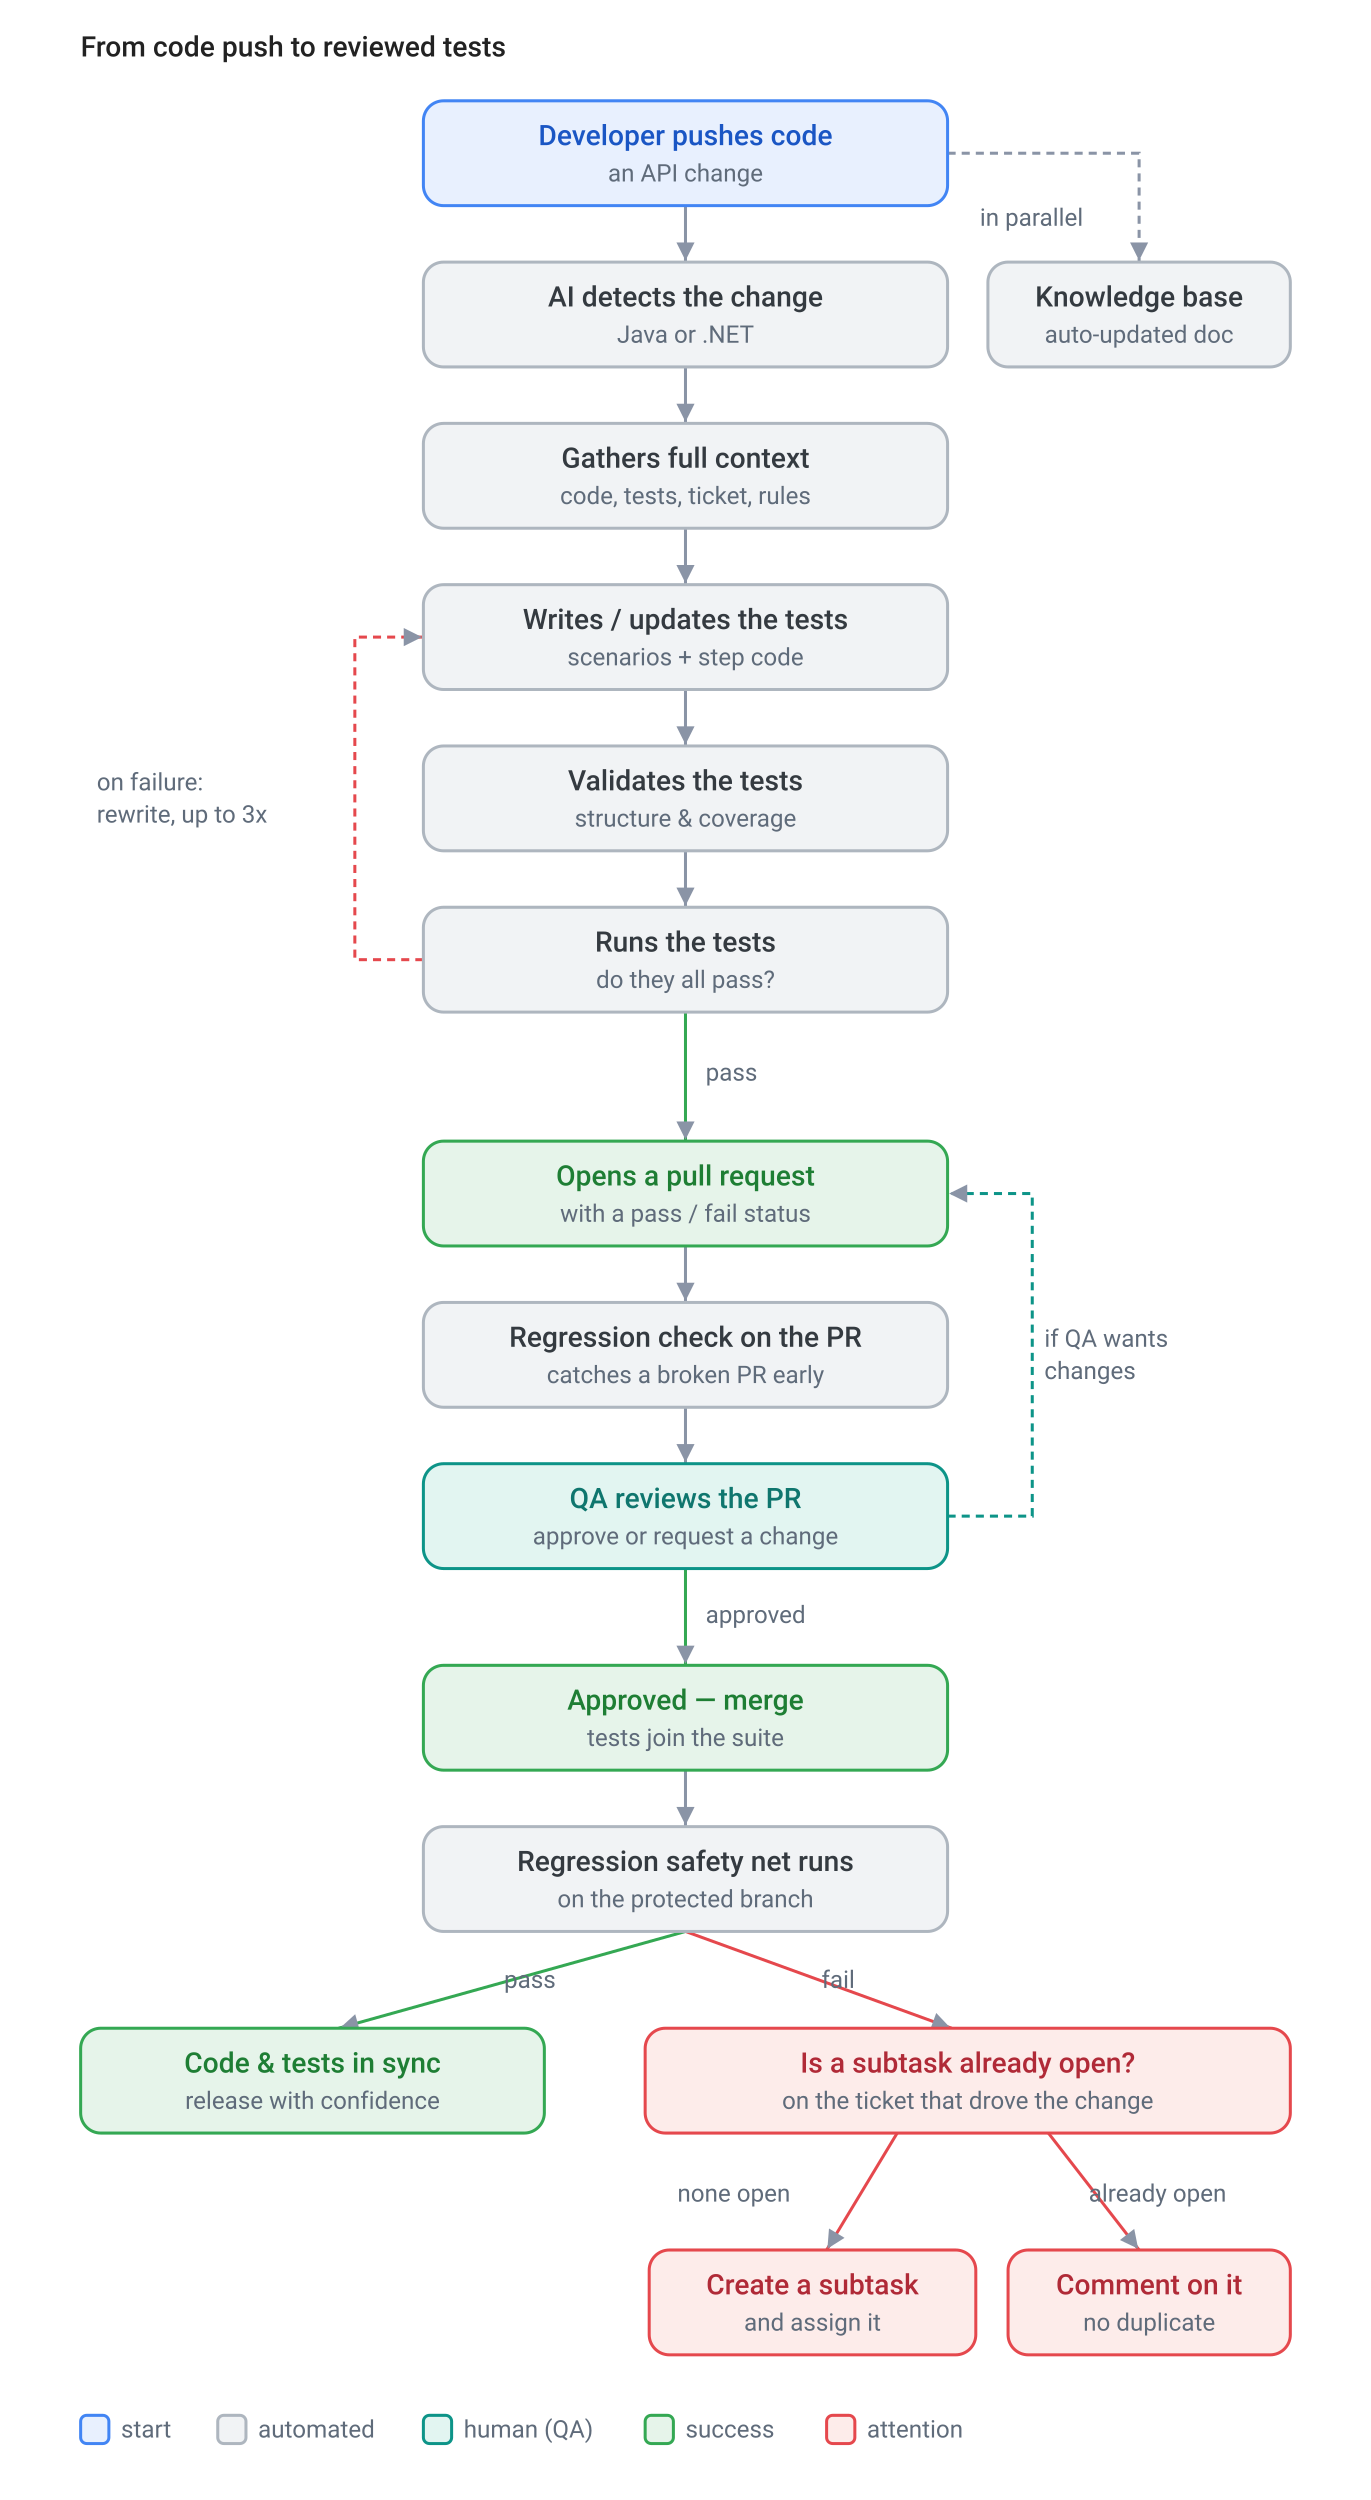
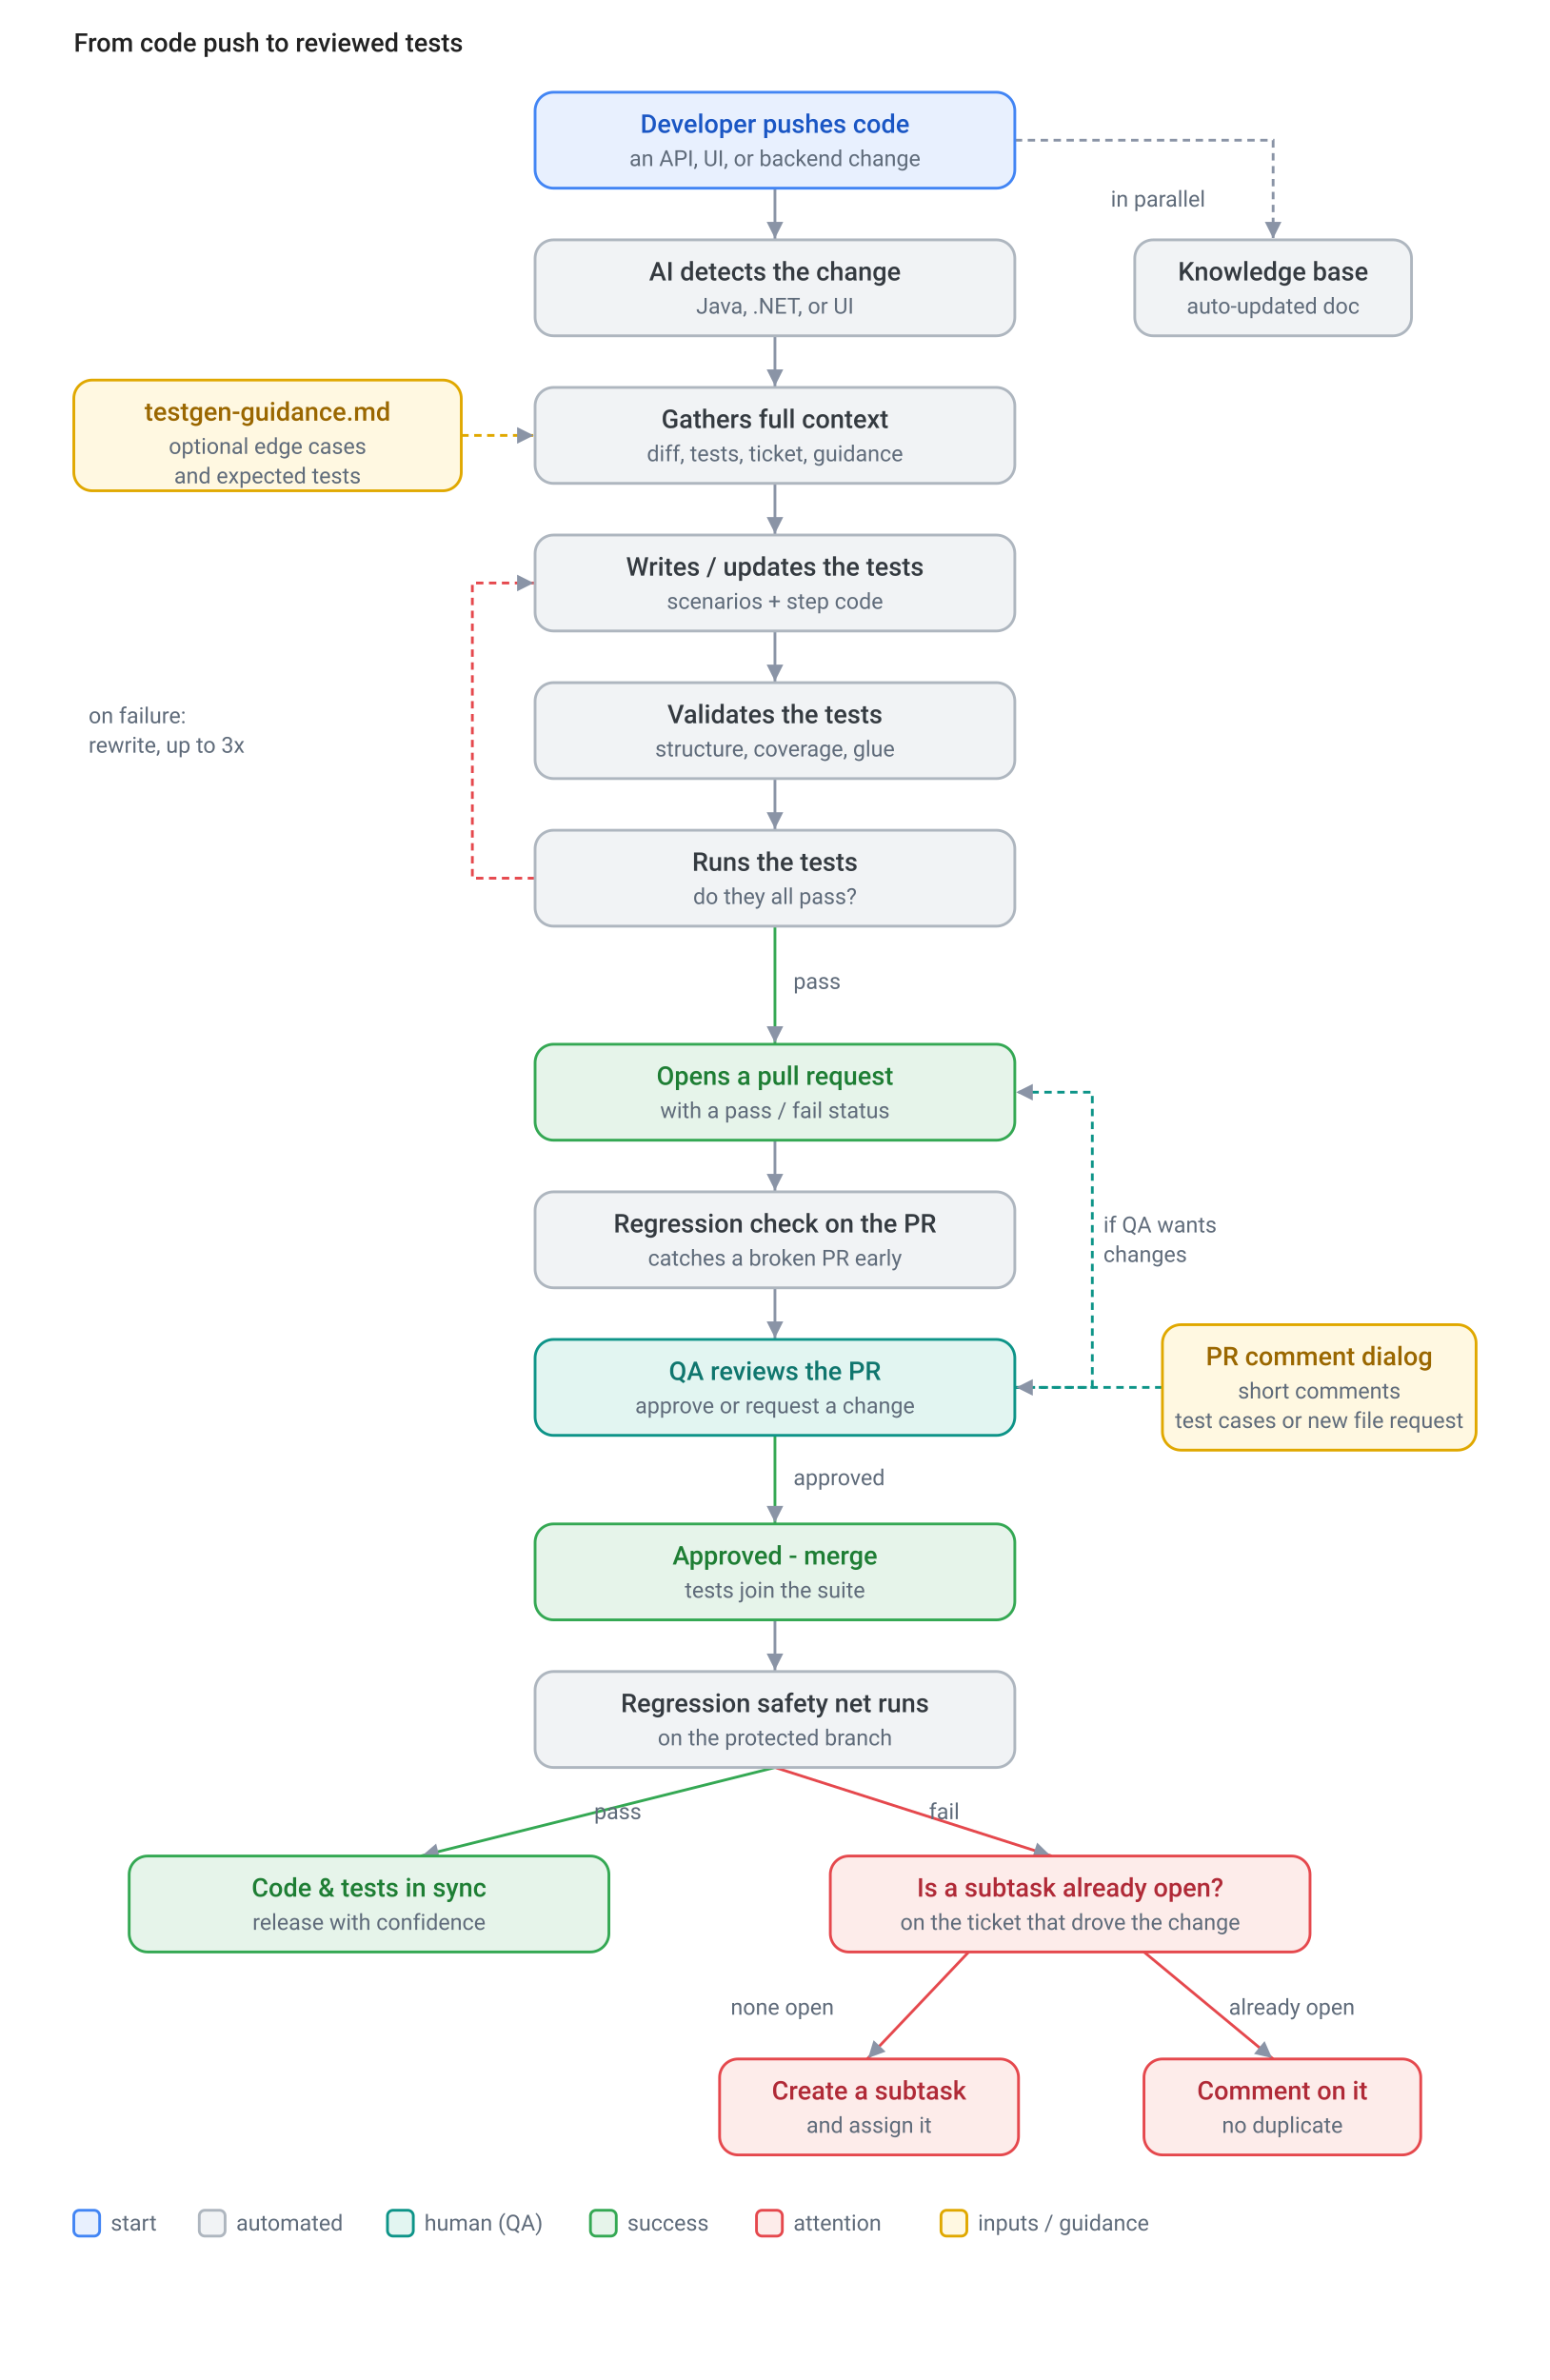
- <svg xmlns="http://www.w3.org/2000/svg" width="680" height="1240" viewBox="0 0 680 1240" role="img">
+ <svg xmlns="http://www.w3.org/2000/svg" width="840" height="1290" viewBox="0 0 840 1290" role="img">
  <style>
  svg { background: #ffffff; }
  text { font-family: -apple-system, "Segoe UI", Roboto, Helvetica, Arial, sans-serif; }
  .th { font-size: 14px; font-weight: 500; fill: #222; }
  .ts { font-size: 12px; fill: #5f6b7a; }
+   .tl { font-size: 11px; fill: #5f6b7a; }
  .c-blue rect  { fill: #e8f0fe; stroke: #4285f4; stroke-width: 1.5; }
  .c-blue .th   { fill: #1a56c4; }
  .c-gray rect  { fill: #f1f3f5; stroke: #aeb6bf; stroke-width: 1.5; }
  .c-gray .th   { fill: #343a40; }
  .c-teal rect  { fill: #e2f5f1; stroke: #0d9488; stroke-width: 1.5; }
  .c-teal .th   { fill: #0f766e; }
  .c-green rect { fill: #e6f4ea; stroke: #34a853; stroke-width: 1.5; }
  .c-green .th  { fill: #1e7e34; }
  .c-red rect   { fill: #fdecea; stroke: #e5484d; stroke-width: 1.5; }
  .c-red .th    { fill: #b02a37; }
+   .c-gold rect  { fill: #fff8e1; stroke: #e0a800; stroke-width: 1.5; }
+   .c-gold .th   { fill: #9a6700; }
</style>
  <defs>
    <marker id="ah" markerWidth="9" markerHeight="9" refX="6.5" refY="3" orient="auto">
      <path d="M0,0 L6,3 L0,6 Z" fill="#8a94a6" />
    </marker>
  </defs>
  <text class="th" x="40" y="28" text-anchor="start">From code push to reviewed tests</text>
-   <line x1="340" y1="102" x2="340" y2="130" stroke="#8a94a6" stroke-width="1.5" marker-end="url(#ah)" />
-   <line x1="340" y1="182" x2="340" y2="210" stroke="#8a94a6" stroke-width="1.5" marker-end="url(#ah)" />
-   <line x1="340" y1="262" x2="340" y2="290" stroke="#8a94a6" stroke-width="1.5" marker-end="url(#ah)" />
-   <line x1="340" y1="342" x2="340" y2="370" stroke="#8a94a6" stroke-width="1.5" marker-end="url(#ah)" />
-   <line x1="340" y1="422" x2="340" y2="450" stroke="#8a94a6" stroke-width="1.5" marker-end="url(#ah)" />
-   <line x1="340" y1="502" x2="340" y2="566" stroke="#34a853" stroke-width="1.5" marker-end="url(#ah)" />
-   <text class="ts" x="350" y="536" text-anchor="start">pass</text>
-   <line x1="340" y1="618" x2="340" y2="646" stroke="#8a94a6" stroke-width="1.5" marker-end="url(#ah)" />
-   <line x1="340" y1="698" x2="340" y2="726" stroke="#8a94a6" stroke-width="1.5" marker-end="url(#ah)" />
-   <line x1="340" y1="778" x2="340" y2="826" stroke="#34a853" stroke-width="1.5" marker-end="url(#ah)" />
-   <text class="ts" x="350" y="805" text-anchor="start">approved</text>
-   <line x1="340" y1="878" x2="340" y2="906" stroke="#8a94a6" stroke-width="1.5" marker-end="url(#ah)" />
-   <path d="M470,76 L565,76 L565,130" fill="none" stroke="#8a94a6" stroke-width="1.5" stroke-dasharray="4 3" marker-end="url(#ah)" />
-   <text class="ts" x="486" y="112" text-anchor="start">in parallel</text>
-   <path d="M210,476 L176,476 L176,316 L210,316" fill="none" stroke="#e5484d" stroke-width="1.5" stroke-dasharray="4 3" marker-end="url(#ah)" />
+   <line x1="420" y1="102" x2="420" y2="130" stroke="#8a94a6" stroke-width="1.5" marker-end="url(#ah)" />
+   <line x1="420" y1="182" x2="420" y2="210" stroke="#8a94a6" stroke-width="1.5" marker-end="url(#ah)" />
+   <line x1="420" y1="262" x2="420" y2="290" stroke="#8a94a6" stroke-width="1.5" marker-end="url(#ah)" />
+   <line x1="420" y1="342" x2="420" y2="370" stroke="#8a94a6" stroke-width="1.5" marker-end="url(#ah)" />
+   <line x1="420" y1="422" x2="420" y2="450" stroke="#8a94a6" stroke-width="1.5" marker-end="url(#ah)" />
+   <line x1="420" y1="502" x2="420" y2="566" stroke="#34a853" stroke-width="1.5" marker-end="url(#ah)" />
+   <text class="ts" x="430" y="536" text-anchor="start">pass</text>
+   <line x1="420" y1="618" x2="420" y2="646" stroke="#8a94a6" stroke-width="1.5" marker-end="url(#ah)" />
+   <line x1="420" y1="698" x2="420" y2="726" stroke="#8a94a6" stroke-width="1.5" marker-end="url(#ah)" />
+   <line x1="420" y1="778" x2="420" y2="826" stroke="#34a853" stroke-width="1.5" marker-end="url(#ah)" />
+   <text class="ts" x="430" y="805" text-anchor="start">approved</text>
+   <line x1="420" y1="878" x2="420" y2="906" stroke="#8a94a6" stroke-width="1.5" marker-end="url(#ah)" />
+   <path d="M550,76 L690,76 L690,130" fill="none" stroke="#8a94a6" stroke-width="1.5" stroke-dasharray="4 3" marker-end="url(#ah)" />
+   <text class="ts" x="602" y="112" text-anchor="start">in parallel</text>
+   <path d="M250,236 L290,236" fill="none" stroke="#e0a800" stroke-width="1.5" stroke-dasharray="4 3" marker-end="url(#ah)" />
+   <text class="tl" x="160" y="226" text-anchor="start">optional input</text>
+   <path d="M290,476 L256,476 L256,316 L290,316" fill="none" stroke="#e5484d" stroke-width="1.5" stroke-dasharray="4 3" marker-end="url(#ah)" />
  <text class="ts" x="48" y="392" text-anchor="start">on failure:</text>
  <text class="ts" x="48" y="408" text-anchor="start">rewrite, up to 3x</text>
-   <path d="M470,752 L512,752 L512,592 L470,592" fill="none" stroke="#0d9488" stroke-width="1.5" stroke-dasharray="4 3" marker-end="url(#ah)" />
-   <text class="ts" x="518" y="668" text-anchor="start">if QA wants</text>
-   <text class="ts" x="518" y="684" text-anchor="start">changes</text>
-   <line x1="340" y1="958" x2="168" y2="1006" stroke="#34a853" stroke-width="1.5" marker-end="url(#ah)" />
-   <text class="ts" x="250" y="986" text-anchor="start">pass</text>
-   <line x1="340" y1="958" x2="472" y2="1006" stroke="#e5484d" stroke-width="1.5" marker-end="url(#ah)" />
-   <text class="ts" x="424" y="986" text-anchor="end">fail</text>
-   <line x1="445" y1="1058" x2="410" y2="1116" stroke="#e5484d" stroke-width="1.5" marker-end="url(#ah)" />
-   <text class="ts" x="392" y="1092" text-anchor="end">none open</text>
-   <line x1="520" y1="1058" x2="565" y2="1116" stroke="#e5484d" stroke-width="1.5" marker-end="url(#ah)" />
-   <text class="ts" x="540" y="1092" text-anchor="start">already open</text>
+   <path d="M550,752 L592,752 L592,592 L550,592" fill="none" stroke="#0d9488" stroke-width="1.5" stroke-dasharray="4 3" marker-end="url(#ah)" />
+   <text class="ts" x="598" y="668" text-anchor="start">if QA wants</text>
+   <text class="ts" x="598" y="684" text-anchor="start">changes</text>
+   <path d="M630,752 L550,752" fill="none" stroke="#0d9488" stroke-width="1.5" stroke-dasharray="4 3" marker-end="url(#ah)" />
+   <text class="tl" x="632" y="736" text-anchor="start">comment dialog</text>
+   <line x1="420" y1="958" x2="228" y2="1006" stroke="#34a853" stroke-width="1.5" marker-end="url(#ah)" />
+   <text class="ts" x="322" y="986" text-anchor="start">pass</text>
+   <line x1="420" y1="958" x2="570" y2="1006" stroke="#e5484d" stroke-width="1.5" marker-end="url(#ah)" />
+   <text class="ts" x="520" y="986" text-anchor="end">fail</text>
+   <line x1="525" y1="1058" x2="470" y2="1116" stroke="#e5484d" stroke-width="1.5" marker-end="url(#ah)" />
+   <text class="ts" x="452" y="1092" text-anchor="end">none open</text>
+   <line x1="620" y1="1058" x2="690" y2="1116" stroke="#e5484d" stroke-width="1.5" marker-end="url(#ah)" />
+   <text class="ts" x="666" y="1092" text-anchor="start">already open</text>
  <g class="c-blue">
-     <rect x="210" y="50" width="260" height="52" rx="10" />
-     <text class="th" x="340" y="72" text-anchor="middle">Developer pushes code</text>
-     <text class="ts" x="340" y="90" text-anchor="middle">an API change</text>
+     <rect x="290" y="50" width="260" height="52" rx="10" />
+     <text class="th" x="420" y="72" text-anchor="middle">Developer pushes code</text>
+     <text class="ts" x="420" y="90" text-anchor="middle">an API, UI, or backend change</text>
  </g>
  <g class="c-gray">
-     <rect x="490" y="130" width="150" height="52" rx="10" />
-     <text class="th" x="565" y="152" text-anchor="middle">Knowledge base</text>
-     <text class="ts" x="565" y="170" text-anchor="middle">auto-updated doc</text>
+     <rect x="615" y="130" width="150" height="52" rx="10" />
+     <text class="th" x="690" y="152" text-anchor="middle">Knowledge base</text>
+     <text class="ts" x="690" y="170" text-anchor="middle">auto-updated doc</text>
  </g>
  <g class="c-gray">
-     <rect x="210" y="130" width="260" height="52" rx="10" />
-     <text class="th" x="340" y="152" text-anchor="middle">AI detects the change</text>
-     <text class="ts" x="340" y="170" text-anchor="middle">Java or .NET</text>
+     <rect x="290" y="130" width="260" height="52" rx="10" />
+     <text class="th" x="420" y="152" text-anchor="middle">AI detects the change</text>
+     <text class="ts" x="420" y="170" text-anchor="middle">Java, .NET, or UI</text>
+   </g>
+   <g class="c-gold">
+     <rect x="40" y="206" width="210" height="60" rx="10" />
+     <text class="th" x="145" y="228" text-anchor="middle">testgen-guidance.md</text>
+     <text class="ts" x="145" y="246" text-anchor="middle">optional edge cases</text>
+     <text class="ts" x="145" y="262" text-anchor="middle">and expected tests</text>
  </g>
  <g class="c-gray">
-     <rect x="210" y="210" width="260" height="52" rx="10" />
-     <text class="th" x="340" y="232" text-anchor="middle">Gathers full context</text>
-     <text class="ts" x="340" y="250" text-anchor="middle">code, tests, ticket, rules</text>
+     <rect x="290" y="210" width="260" height="52" rx="10" />
+     <text class="th" x="420" y="232" text-anchor="middle">Gathers full context</text>
+     <text class="ts" x="420" y="250" text-anchor="middle">diff, tests, ticket, guidance</text>
  </g>
  <g class="c-gray">
-     <rect x="210" y="290" width="260" height="52" rx="10" />
-     <text class="th" x="340" y="312" text-anchor="middle">Writes / updates the tests</text>
-     <text class="ts" x="340" y="330" text-anchor="middle">scenarios + step code</text>
+     <rect x="290" y="290" width="260" height="52" rx="10" />
+     <text class="th" x="420" y="312" text-anchor="middle">Writes / updates the tests</text>
+     <text class="ts" x="420" y="330" text-anchor="middle">scenarios + step code</text>
  </g>
  <g class="c-gray">
-     <rect x="210" y="370" width="260" height="52" rx="10" />
-     <text class="th" x="340" y="392" text-anchor="middle">Validates the tests</text>
-     <text class="ts" x="340" y="410" text-anchor="middle">structure &amp; coverage</text>
+     <rect x="290" y="370" width="260" height="52" rx="10" />
+     <text class="th" x="420" y="392" text-anchor="middle">Validates the tests</text>
+     <text class="ts" x="420" y="410" text-anchor="middle">structure, coverage, glue</text>
  </g>
  <g class="c-gray">
-     <rect x="210" y="450" width="260" height="52" rx="10" />
-     <text class="th" x="340" y="472" text-anchor="middle">Runs the tests</text>
-     <text class="ts" x="340" y="490" text-anchor="middle">do they all pass?</text>
+     <rect x="290" y="450" width="260" height="52" rx="10" />
+     <text class="th" x="420" y="472" text-anchor="middle">Runs the tests</text>
+     <text class="ts" x="420" y="490" text-anchor="middle">do they all pass?</text>
  </g>
  <g class="c-green">
-     <rect x="210" y="566" width="260" height="52" rx="10" />
-     <text class="th" x="340" y="588" text-anchor="middle">Opens a pull request</text>
-     <text class="ts" x="340" y="606" text-anchor="middle">with a pass / fail status</text>
+     <rect x="290" y="566" width="260" height="52" rx="10" />
+     <text class="th" x="420" y="588" text-anchor="middle">Opens a pull request</text>
+     <text class="ts" x="420" y="606" text-anchor="middle">with a pass / fail status</text>
  </g>
  <g class="c-gray">
-     <rect x="210" y="646" width="260" height="52" rx="10" />
-     <text class="th" x="340" y="668" text-anchor="middle">Regression check on the PR</text>
-     <text class="ts" x="340" y="686" text-anchor="middle">catches a broken PR early</text>
+     <rect x="290" y="646" width="260" height="52" rx="10" />
+     <text class="th" x="420" y="668" text-anchor="middle">Regression check on the PR</text>
+     <text class="ts" x="420" y="686" text-anchor="middle">catches a broken PR early</text>
  </g>
  <g class="c-teal">
-     <rect x="210" y="726" width="260" height="52" rx="10" />
-     <text class="th" x="340" y="748" text-anchor="middle">QA reviews the PR</text>
-     <text class="ts" x="340" y="766" text-anchor="middle">approve or request a change</text>
+     <rect x="290" y="726" width="260" height="52" rx="10" />
+     <text class="th" x="420" y="748" text-anchor="middle">QA reviews the PR</text>
+     <text class="ts" x="420" y="766" text-anchor="middle">approve or request a change</text>
+   </g>
+   <g class="c-gold">
+     <rect x="630" y="718" width="170" height="68" rx="10" />
+     <text class="th" x="715" y="740" text-anchor="middle">PR comment dialog</text>
+     <text class="ts" x="715" y="758" text-anchor="middle">short comments</text>
+     <text class="ts" x="715" y="774" text-anchor="middle">test cases or new file request</text>
  </g>
  <g class="c-green">
-     <rect x="210" y="826" width="260" height="52" rx="10" />
-     <text class="th" x="340" y="848" text-anchor="middle">Approved — merge</text>
-     <text class="ts" x="340" y="866" text-anchor="middle">tests join the suite</text>
+     <rect x="290" y="826" width="260" height="52" rx="10" />
+     <text class="th" x="420" y="848" text-anchor="middle">Approved - merge</text>
+     <text class="ts" x="420" y="866" text-anchor="middle">tests join the suite</text>
  </g>
  <g class="c-gray">
-     <rect x="210" y="906" width="260" height="52" rx="10" />
-     <text class="th" x="340" y="928" text-anchor="middle">Regression safety net runs</text>
-     <text class="ts" x="340" y="946" text-anchor="middle">on the protected branch</text>
+     <rect x="290" y="906" width="260" height="52" rx="10" />
+     <text class="th" x="420" y="928" text-anchor="middle">Regression safety net runs</text>
+     <text class="ts" x="420" y="946" text-anchor="middle">on the protected branch</text>
  </g>
  <g class="c-green">
-     <rect x="40" y="1006" width="230" height="52" rx="10" />
-     <text class="th" x="155" y="1028" text-anchor="middle">Code &amp; tests in sync</text>
-     <text class="ts" x="155" y="1046" text-anchor="middle">release with confidence</text>
+     <rect x="70" y="1006" width="260" height="52" rx="10" />
+     <text class="th" x="200" y="1028" text-anchor="middle">Code &amp; tests in sync</text>
+     <text class="ts" x="200" y="1046" text-anchor="middle">release with confidence</text>
  </g>
  <g class="c-red">
-     <rect x="320" y="1006" width="320" height="52" rx="10" />
-     <text class="th" x="480" y="1028" text-anchor="middle">Is a subtask already open?</text>
-     <text class="ts" x="480" y="1046" text-anchor="middle">on the ticket that drove the change</text>
+     <rect x="450" y="1006" width="260" height="52" rx="10" />
+     <text class="th" x="580" y="1028" text-anchor="middle">Is a subtask already open?</text>
+     <text class="ts" x="580" y="1046" text-anchor="middle">on the ticket that drove the change</text>
  </g>
  <g class="c-red">
-     <rect x="322" y="1116" width="162" height="52" rx="10" />
-     <text class="th" x="403" y="1138" text-anchor="middle">Create a subtask</text>
-     <text class="ts" x="403" y="1156" text-anchor="middle">and assign it</text>
+     <rect x="390" y="1116" width="162" height="52" rx="10" />
+     <text class="th" x="471" y="1138" text-anchor="middle">Create a subtask</text>
+     <text class="ts" x="471" y="1156" text-anchor="middle">and assign it</text>
  </g>
  <g class="c-red">
-     <rect x="500" y="1116" width="140" height="52" rx="10" />
-     <text class="th" x="570" y="1138" text-anchor="middle">Comment on it</text>
-     <text class="ts" x="570" y="1156" text-anchor="middle">no duplicate</text>
+     <rect x="620" y="1116" width="150" height="52" rx="10" />
+     <text class="th" x="695" y="1138" text-anchor="middle">Comment on it</text>
+     <text class="ts" x="695" y="1156" text-anchor="middle">no duplicate</text>
  </g>
  <g class="c-blue">
    <rect x="40" y="1198" width="14" height="14" rx="3" />
  </g>
  <text class="ts" x="60" y="1209" text-anchor="start">start</text>
  <g class="c-gray">
    <rect x="108" y="1198" width="14" height="14" rx="3" />
  </g>
  <text class="ts" x="128" y="1209" text-anchor="start">automated</text>
  <g class="c-teal">
    <rect x="210" y="1198" width="14" height="14" rx="3" />
  </g>
  <text class="ts" x="230" y="1209" text-anchor="start">human (QA)</text>
  <g class="c-green">
    <rect x="320" y="1198" width="14" height="14" rx="3" />
  </g>
  <text class="ts" x="340" y="1209" text-anchor="start">success</text>
  <g class="c-red">
    <rect x="410" y="1198" width="14" height="14" rx="3" />
  </g>
  <text class="ts" x="430" y="1209" text-anchor="start">attention</text>
+   <g class="c-gold">
+     <rect x="510" y="1198" width="14" height="14" rx="3" />
+   </g>
+   <text class="ts" x="530" y="1209" text-anchor="start">inputs / guidance</text>
</svg>
